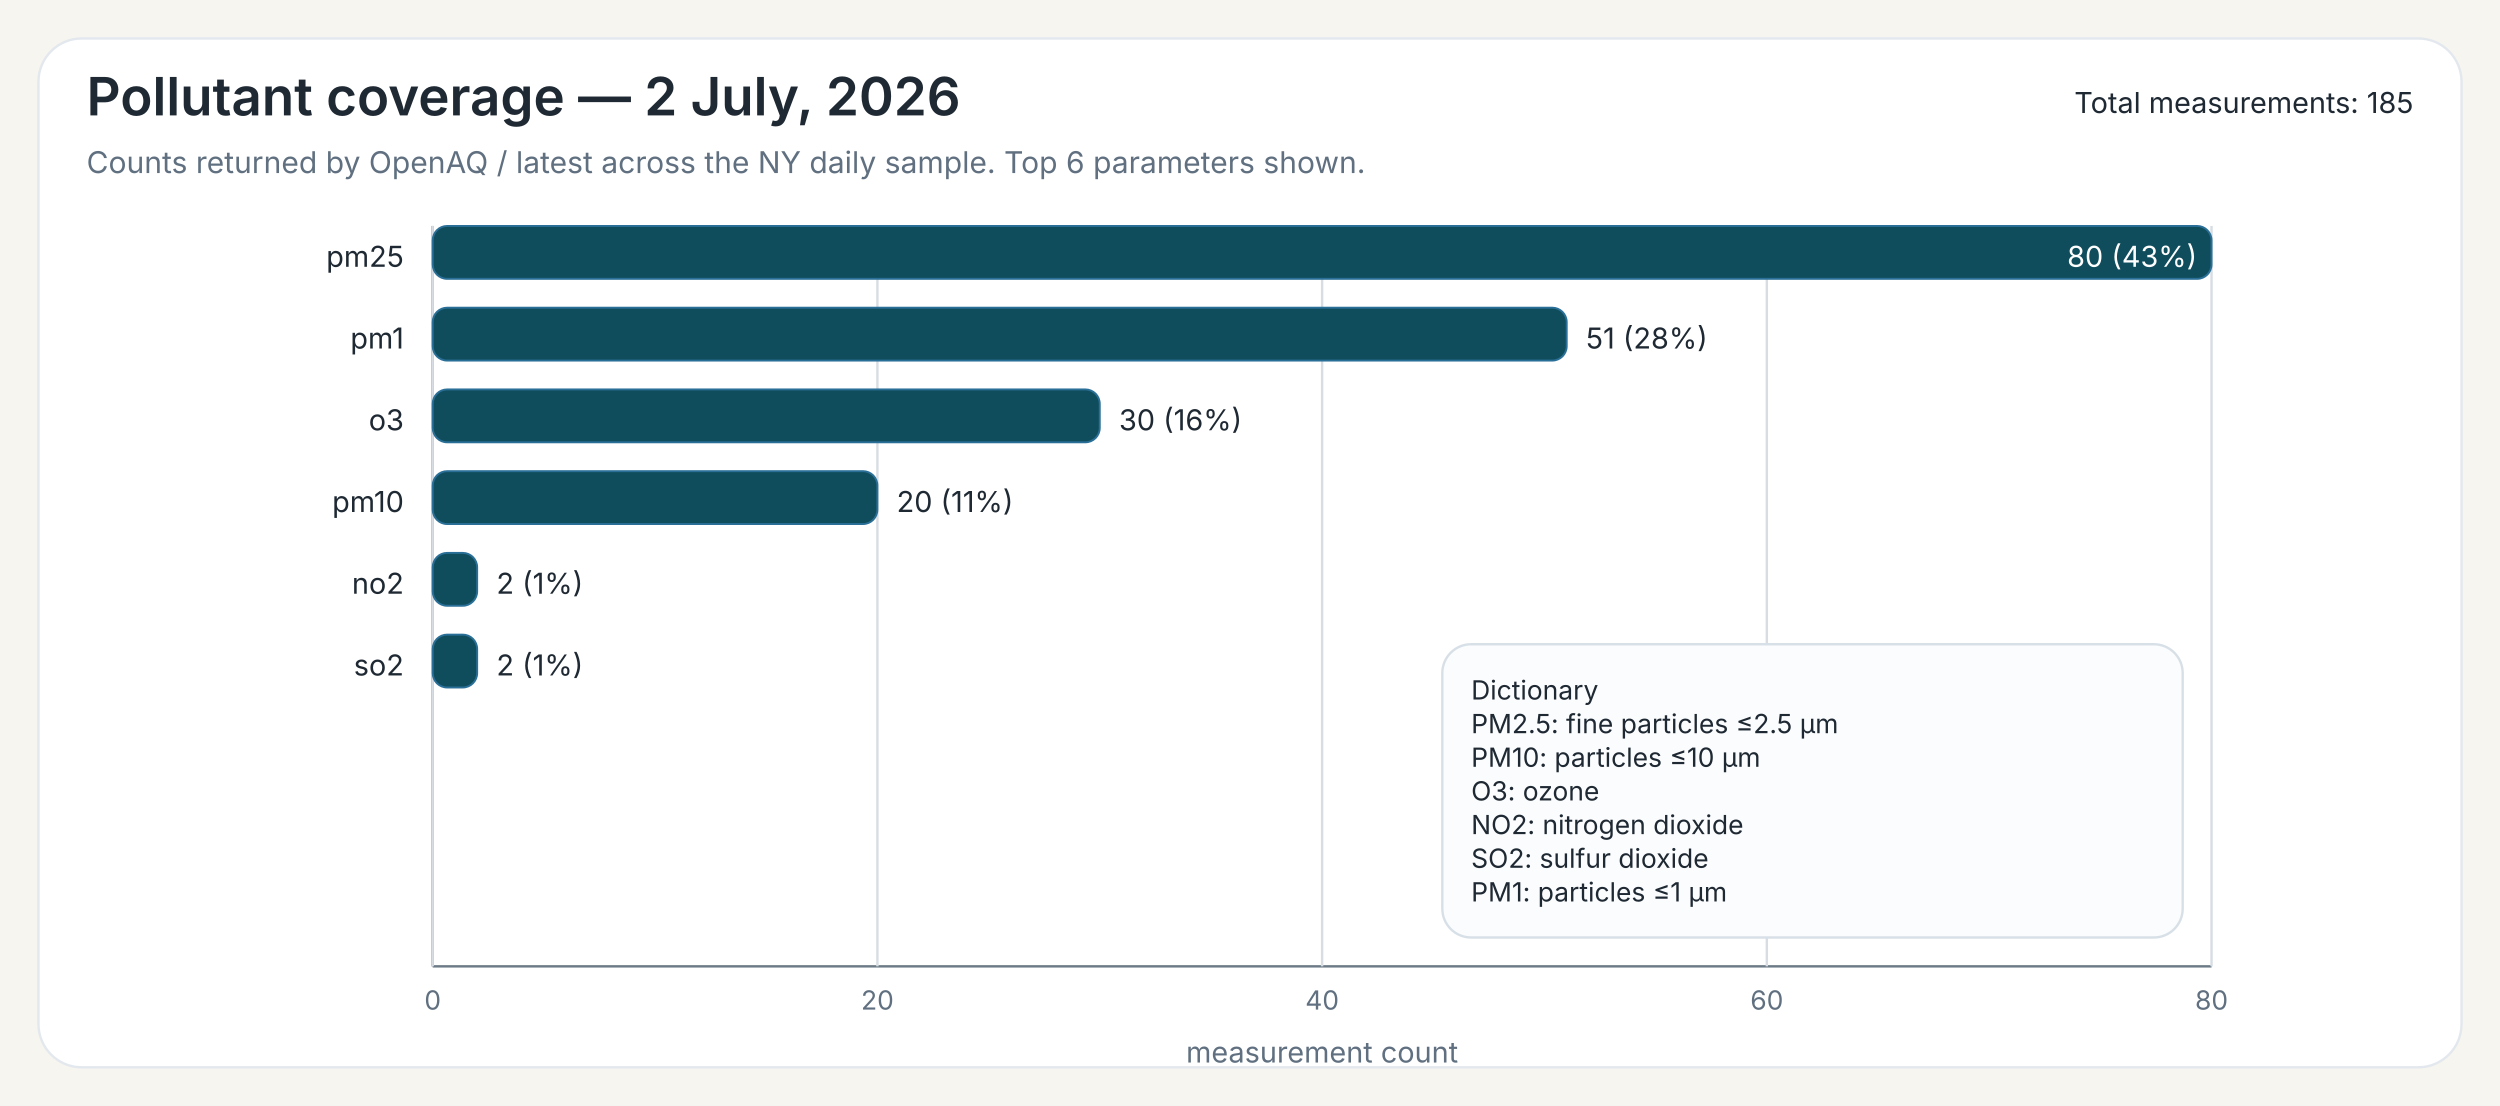
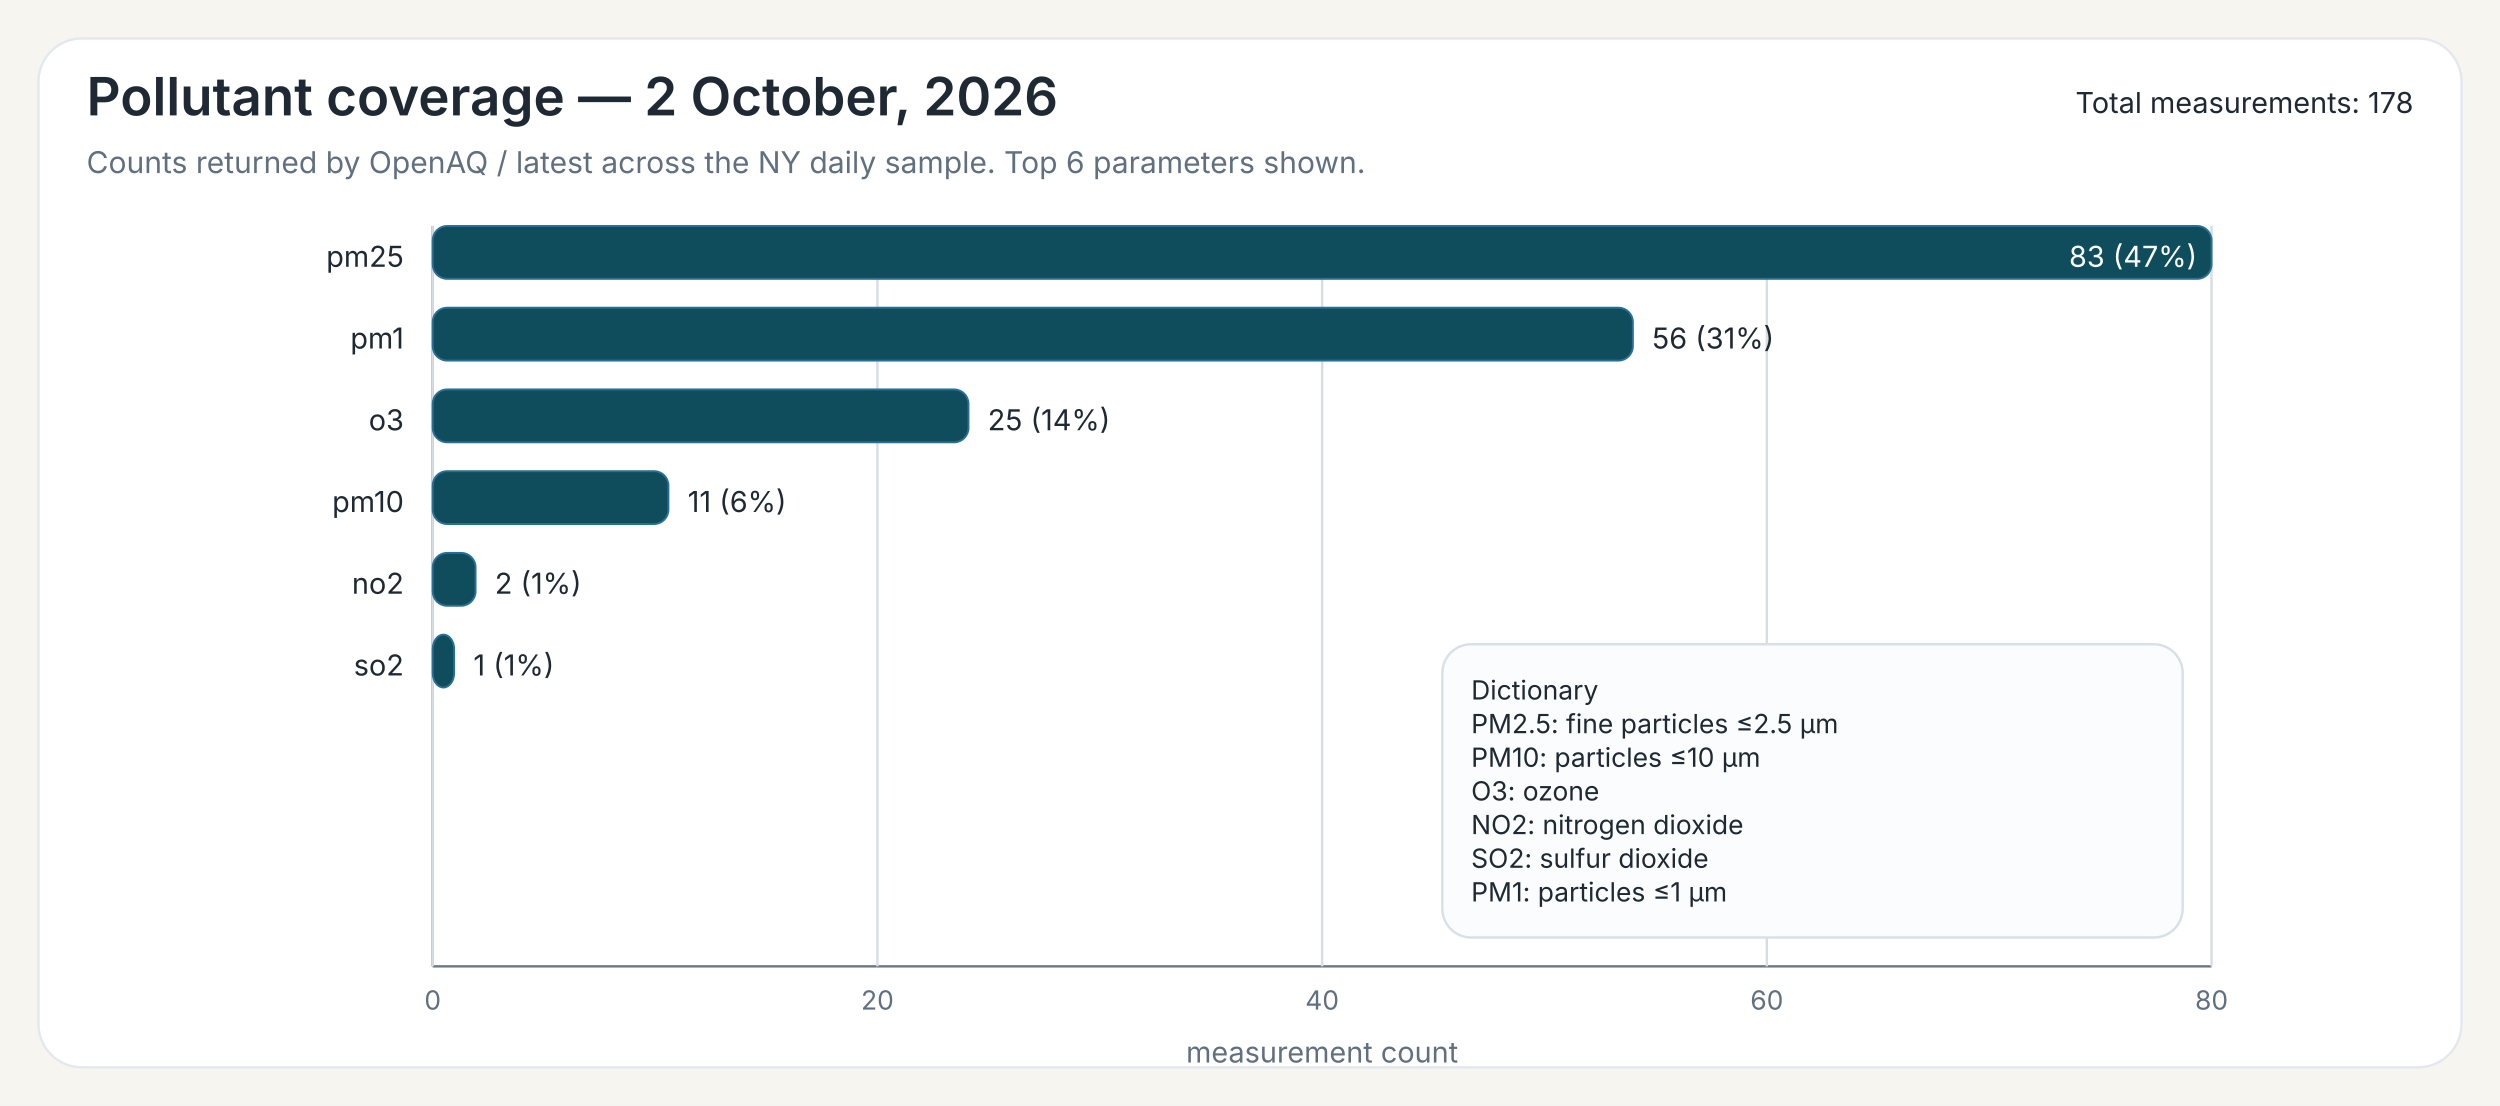
<svg xmlns="http://www.w3.org/2000/svg" width="1040" height="460">
  <rect x="0" y="0" width="1040" height="460" fill="#F7F5EF" />
  <rect x="16" y="16" width="1008" height="428" rx="18" ry="18" fill="#FFFFFF" stroke="#E3E8EE" stroke-width="1" />
-   <text x="36" y="48" font-family="Public Sans, Inter, Aptos, Segoe UI, Arial, sans-serif" font-size="22" font-weight="600" fill="#1F2933">Pollutant coverage — 2 July, 2026</text>
+   <text x="36" y="48" font-family="Public Sans, Inter, Aptos, Segoe UI, Arial, sans-serif" font-size="22" font-weight="600" fill="#1F2933">Pollutant coverage — 2 October, 2026</text>
  <text x="36" y="72" font-family="Public Sans, Inter, Aptos, Segoe UI, Arial, sans-serif" font-size="12.5" font-weight="400" fill="#607080">Counts returned by OpenAQ / latest across the NY daily sample. Top 6 parameters shown.</text>
-   <text x="1004" y="47" font-family="Public Sans, Inter, Aptos, Segoe UI, Arial, sans-serif" font-size="12" text-anchor="end" fill="#1F2933">Total measurements: 185</text>
+   <text x="1004" y="47" font-family="Public Sans, Inter, Aptos, Segoe UI, Arial, sans-serif" font-size="12" text-anchor="end" fill="#1F2933">Total measurements: 178</text>
  <line x1="180" y1="94" x2="180" y2="402" stroke="#6B7A86" stroke-width="1" />
  <line x1="180" y1="402" x2="920" y2="402" stroke="#6B7A86" stroke-width="1" />
  <line x1="180.00" y1="94" x2="180.00" y2="402" stroke="#D7DDE3" stroke-width="1" />
  <text x="180.00" y="420" font-family="Inter, Aptos, Segoe UI, Arial, sans-serif" font-size="11" text-anchor="middle" fill="#607080">0</text>
  <line x1="365.00" y1="94" x2="365.00" y2="402" stroke="#D7DDE3" stroke-width="1" />
  <text x="365.00" y="420" font-family="Inter, Aptos, Segoe UI, Arial, sans-serif" font-size="11" text-anchor="middle" fill="#607080">20</text>
  <line x1="550.00" y1="94" x2="550.00" y2="402" stroke="#D7DDE3" stroke-width="1" />
  <text x="550.00" y="420" font-family="Inter, Aptos, Segoe UI, Arial, sans-serif" font-size="11" text-anchor="middle" fill="#607080">40</text>
  <line x1="735.00" y1="94" x2="735.00" y2="402" stroke="#D7DDE3" stroke-width="1" />
  <text x="735.00" y="420" font-family="Inter, Aptos, Segoe UI, Arial, sans-serif" font-size="11" text-anchor="middle" fill="#607080">60</text>
  <line x1="920.00" y1="94" x2="920.00" y2="402" stroke="#D7DDE3" stroke-width="1" />
  <text x="920.00" y="420" font-family="Inter, Aptos, Segoe UI, Arial, sans-serif" font-size="11" text-anchor="middle" fill="#607080">80</text>
  <text x="550.00" y="442" font-family="Inter, Aptos, Segoe UI, Arial, sans-serif" font-size="12" text-anchor="middle" fill="#607080">measurement count</text>
  <text x="168" y="111" font-family="Inter, Aptos, Segoe UI, Arial, sans-serif" font-size="12" text-anchor="end" fill="#1F2933">pm25</text>
  <rect x="180" y="94" width="740.00" height="22" rx="6" ry="6" fill="#0F4C5C" stroke="#2A6F97" stroke-width="0.8" />
-   <text x="914.00" y="111" font-family="Inter, Aptos, Segoe UI, Arial, sans-serif" font-size="12" fill="white" text-anchor="end">80 (43%)</text>
+   <text x="914.00" y="111" font-family="Inter, Aptos, Segoe UI, Arial, sans-serif" font-size="12" fill="white" text-anchor="end">83 (47%)</text>
  <text x="168" y="145" font-family="Inter, Aptos, Segoe UI, Arial, sans-serif" font-size="12" text-anchor="end" fill="#1F2933">pm1</text>
-   <rect x="180" y="128" width="471.75" height="22" rx="6" ry="6" fill="#0F4C5C" stroke="#2A6F97" stroke-width="0.8" />
-   <text x="659.75" y="145" font-family="Inter, Aptos, Segoe UI, Arial, sans-serif" font-size="12" fill="#1F2933">51 (28%)</text>
+   <rect x="180" y="128" width="499.28" height="22" rx="6" ry="6" fill="#0F4C5C" stroke="#2A6F97" stroke-width="0.8" />
+   <text x="687.28" y="145" font-family="Inter, Aptos, Segoe UI, Arial, sans-serif" font-size="12" fill="#1F2933">56 (31%)</text>
  <text x="168" y="179" font-family="Inter, Aptos, Segoe UI, Arial, sans-serif" font-size="12" text-anchor="end" fill="#1F2933">o3</text>
-   <rect x="180" y="162" width="277.50" height="22" rx="6" ry="6" fill="#0F4C5C" stroke="#2A6F97" stroke-width="0.8" />
-   <text x="465.50" y="179" font-family="Inter, Aptos, Segoe UI, Arial, sans-serif" font-size="12" fill="#1F2933">30 (16%)</text>
+   <rect x="180" y="162" width="222.89" height="22" rx="6" ry="6" fill="#0F4C5C" stroke="#2A6F97" stroke-width="0.8" />
+   <text x="410.89" y="179" font-family="Inter, Aptos, Segoe UI, Arial, sans-serif" font-size="12" fill="#1F2933">25 (14%)</text>
  <text x="168" y="213" font-family="Inter, Aptos, Segoe UI, Arial, sans-serif" font-size="12" text-anchor="end" fill="#1F2933">pm10</text>
-   <rect x="180" y="196" width="185.00" height="22" rx="6" ry="6" fill="#0F4C5C" stroke="#2A6F97" stroke-width="0.8" />
-   <text x="373.00" y="213" font-family="Inter, Aptos, Segoe UI, Arial, sans-serif" font-size="12" fill="#1F2933">20 (11%)</text>
+   <rect x="180" y="196" width="98.07" height="22" rx="6" ry="6" fill="#0F4C5C" stroke="#2A6F97" stroke-width="0.8" />
+   <text x="286.07" y="213" font-family="Inter, Aptos, Segoe UI, Arial, sans-serif" font-size="12" fill="#1F2933">11 (6%)</text>
  <text x="168" y="247" font-family="Inter, Aptos, Segoe UI, Arial, sans-serif" font-size="12" text-anchor="end" fill="#1F2933">no2</text>
-   <rect x="180" y="230" width="18.50" height="22" rx="6" ry="6" fill="#0F4C5C" stroke="#2A6F97" stroke-width="0.8" />
-   <text x="206.50" y="247" font-family="Inter, Aptos, Segoe UI, Arial, sans-serif" font-size="12" fill="#1F2933">2 (1%)</text>
+   <rect x="180" y="230" width="17.83" height="22" rx="6" ry="6" fill="#0F4C5C" stroke="#2A6F97" stroke-width="0.8" />
+   <text x="205.83" y="247" font-family="Inter, Aptos, Segoe UI, Arial, sans-serif" font-size="12" fill="#1F2933">2 (1%)</text>
  <text x="168" y="281" font-family="Inter, Aptos, Segoe UI, Arial, sans-serif" font-size="12" text-anchor="end" fill="#1F2933">so2</text>
-   <rect x="180" y="264" width="18.50" height="22" rx="6" ry="6" fill="#0F4C5C" stroke="#2A6F97" stroke-width="0.8" />
-   <text x="206.50" y="281" font-family="Inter, Aptos, Segoe UI, Arial, sans-serif" font-size="12" fill="#1F2933">2 (1%)</text>
+   <rect x="180" y="264" width="8.92" height="22" rx="6" ry="6" fill="#0F4C5C" stroke="#2A6F97" stroke-width="0.8" />
+   <text x="196.92" y="281" font-family="Inter, Aptos, Segoe UI, Arial, sans-serif" font-size="12" fill="#1F2933">1 (1%)</text>
  <rect x="600.00" y="268.00" width="308" height="122" rx="12" ry="12" fill="#FBFCFD" stroke="#D8E0E7" stroke-width="1" />
  <text x="612.00" y="291.00" font-family="Inter, Aptos, Segoe UI, Arial, sans-serif" font-size="11" fill="#1F2933">Dictionary</text>
  <text x="612.00" y="305.00" font-family="Inter, Aptos, Segoe UI, Arial, sans-serif" font-size="11" fill="#1F2933">PM2.5: fine particles ≤2.5 µm</text>
  <text x="612.00" y="319.00" font-family="Inter, Aptos, Segoe UI, Arial, sans-serif" font-size="11" fill="#1F2933">PM10: particles ≤10 µm</text>
  <text x="612.00" y="333.00" font-family="Inter, Aptos, Segoe UI, Arial, sans-serif" font-size="11" fill="#1F2933">O3: ozone</text>
  <text x="612.00" y="347.00" font-family="Inter, Aptos, Segoe UI, Arial, sans-serif" font-size="11" fill="#1F2933">NO2: nitrogen dioxide</text>
  <text x="612.00" y="361.00" font-family="Inter, Aptos, Segoe UI, Arial, sans-serif" font-size="11" fill="#1F2933">SO2: sulfur dioxide</text>
  <text x="612.00" y="375.00" font-family="Inter, Aptos, Segoe UI, Arial, sans-serif" font-size="11" fill="#1F2933">PM1: particles ≤1 µm</text>
</svg>
